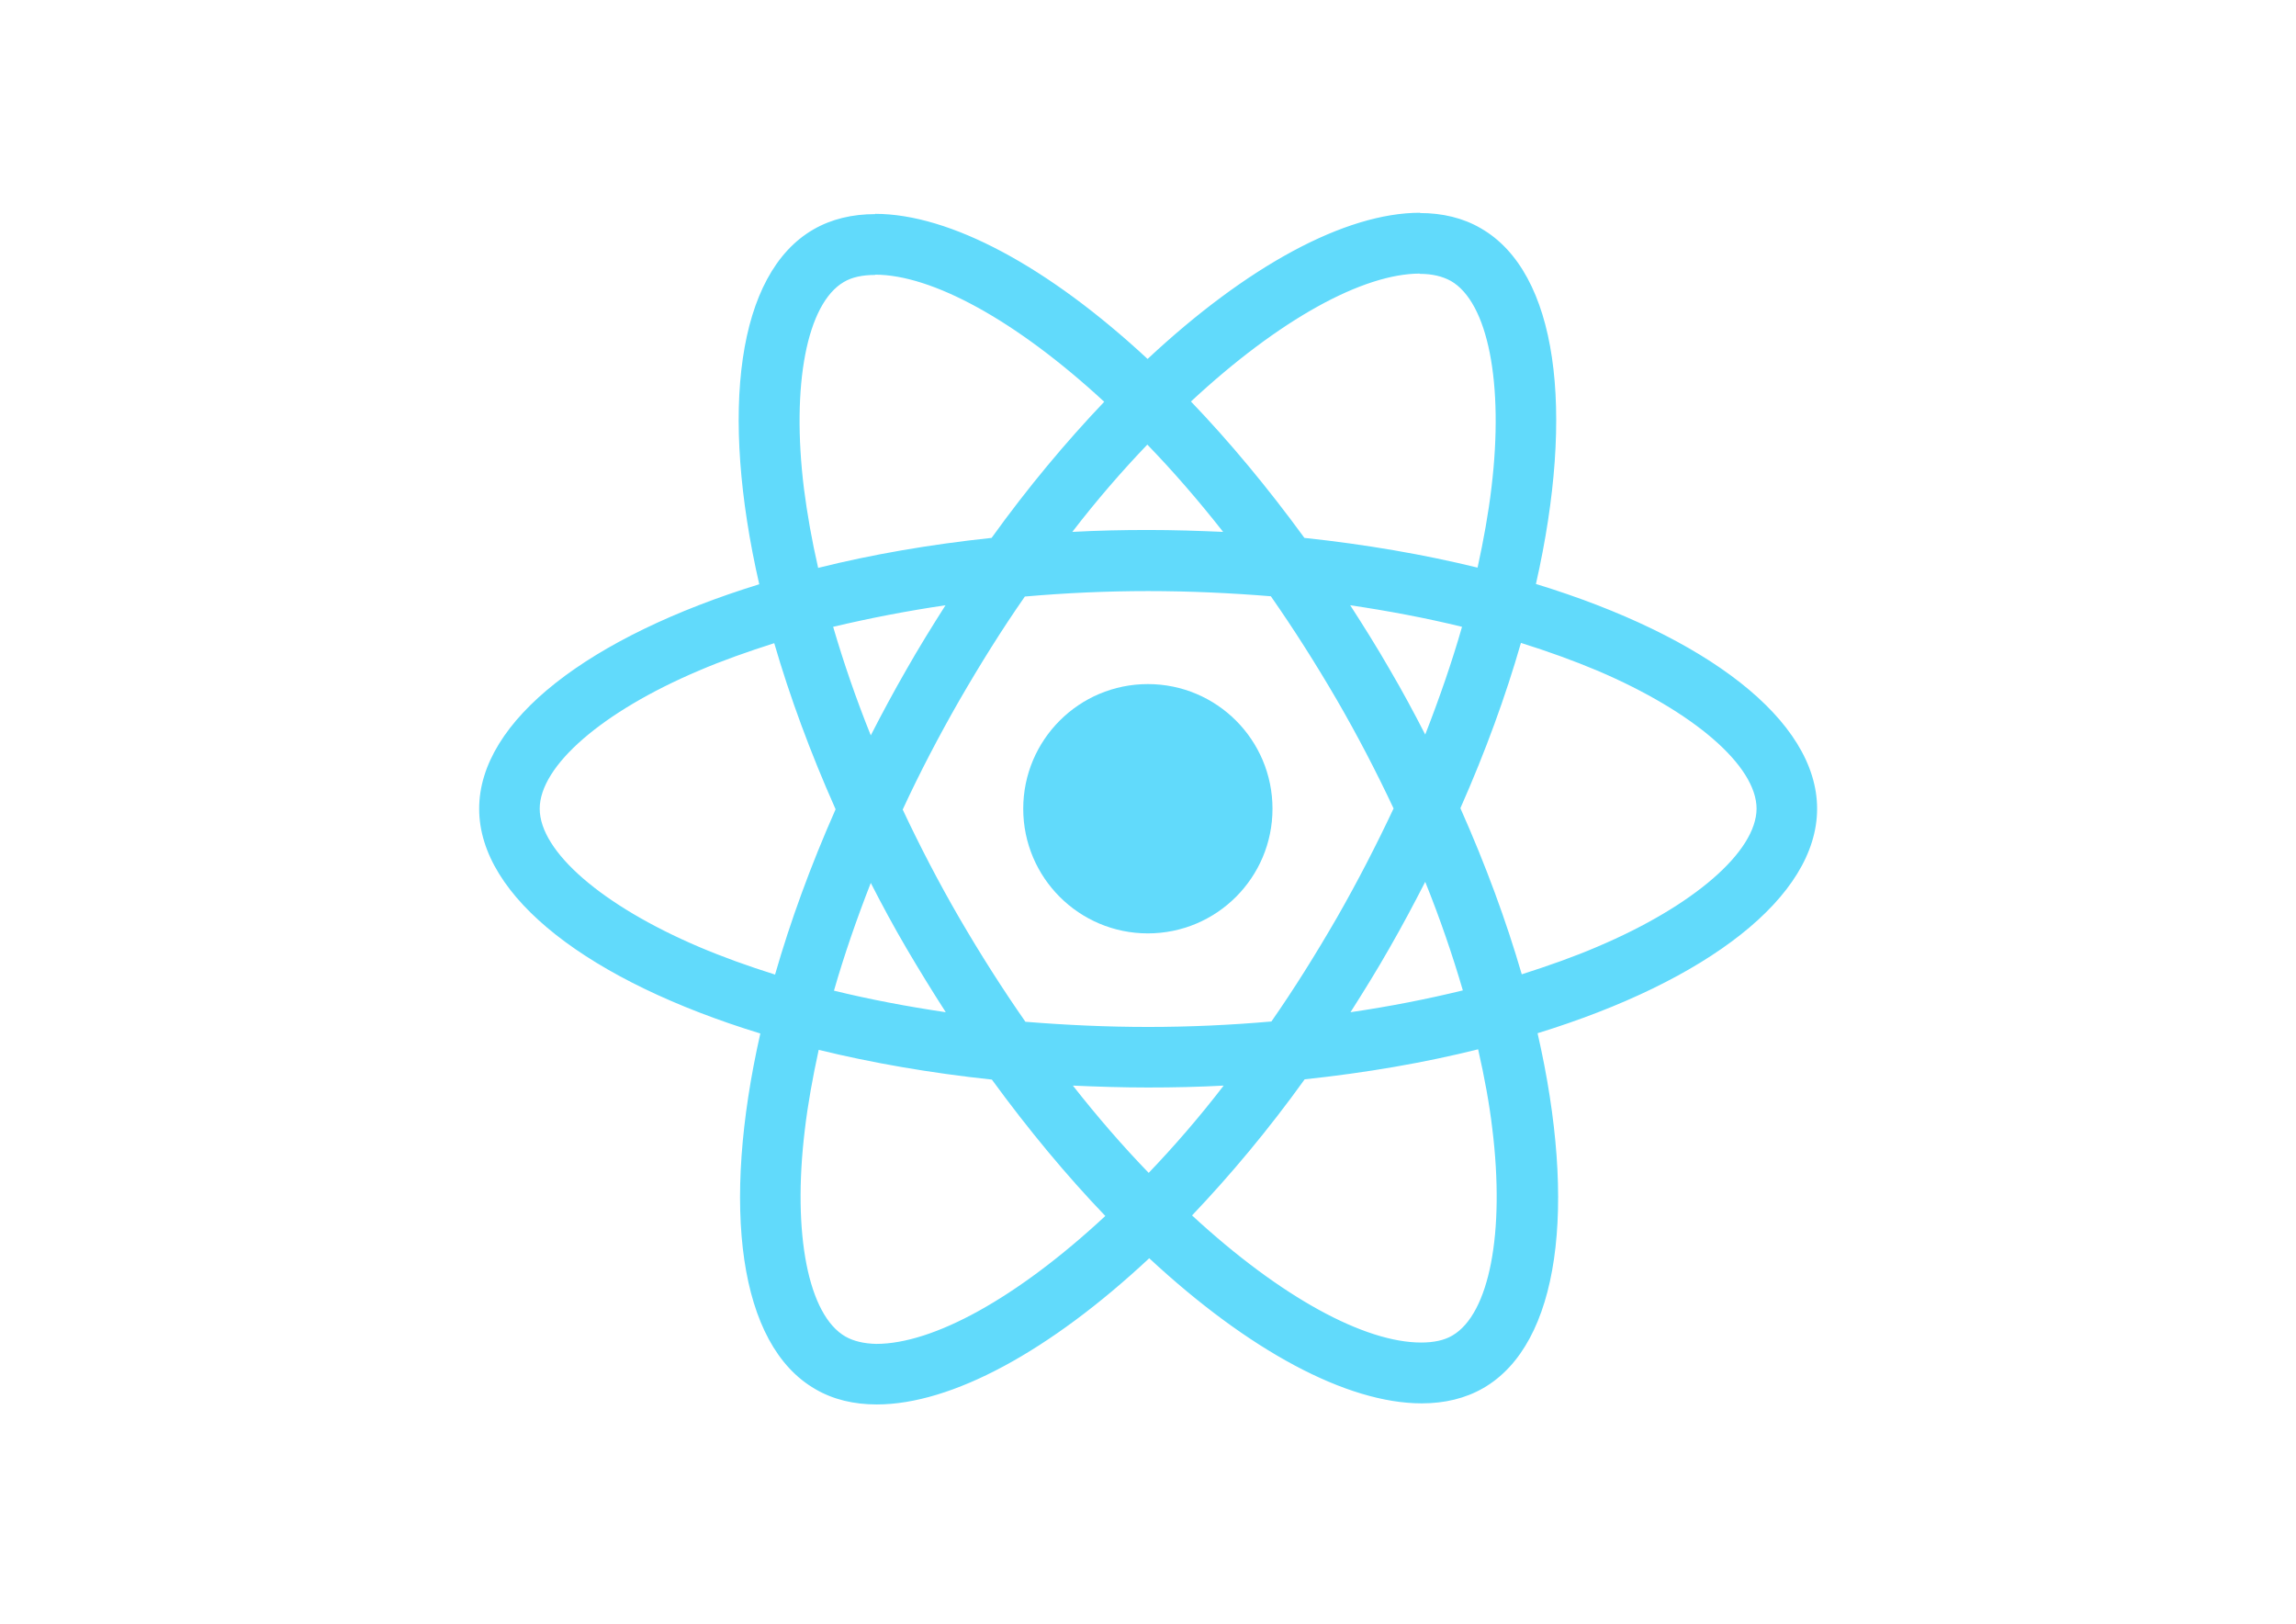
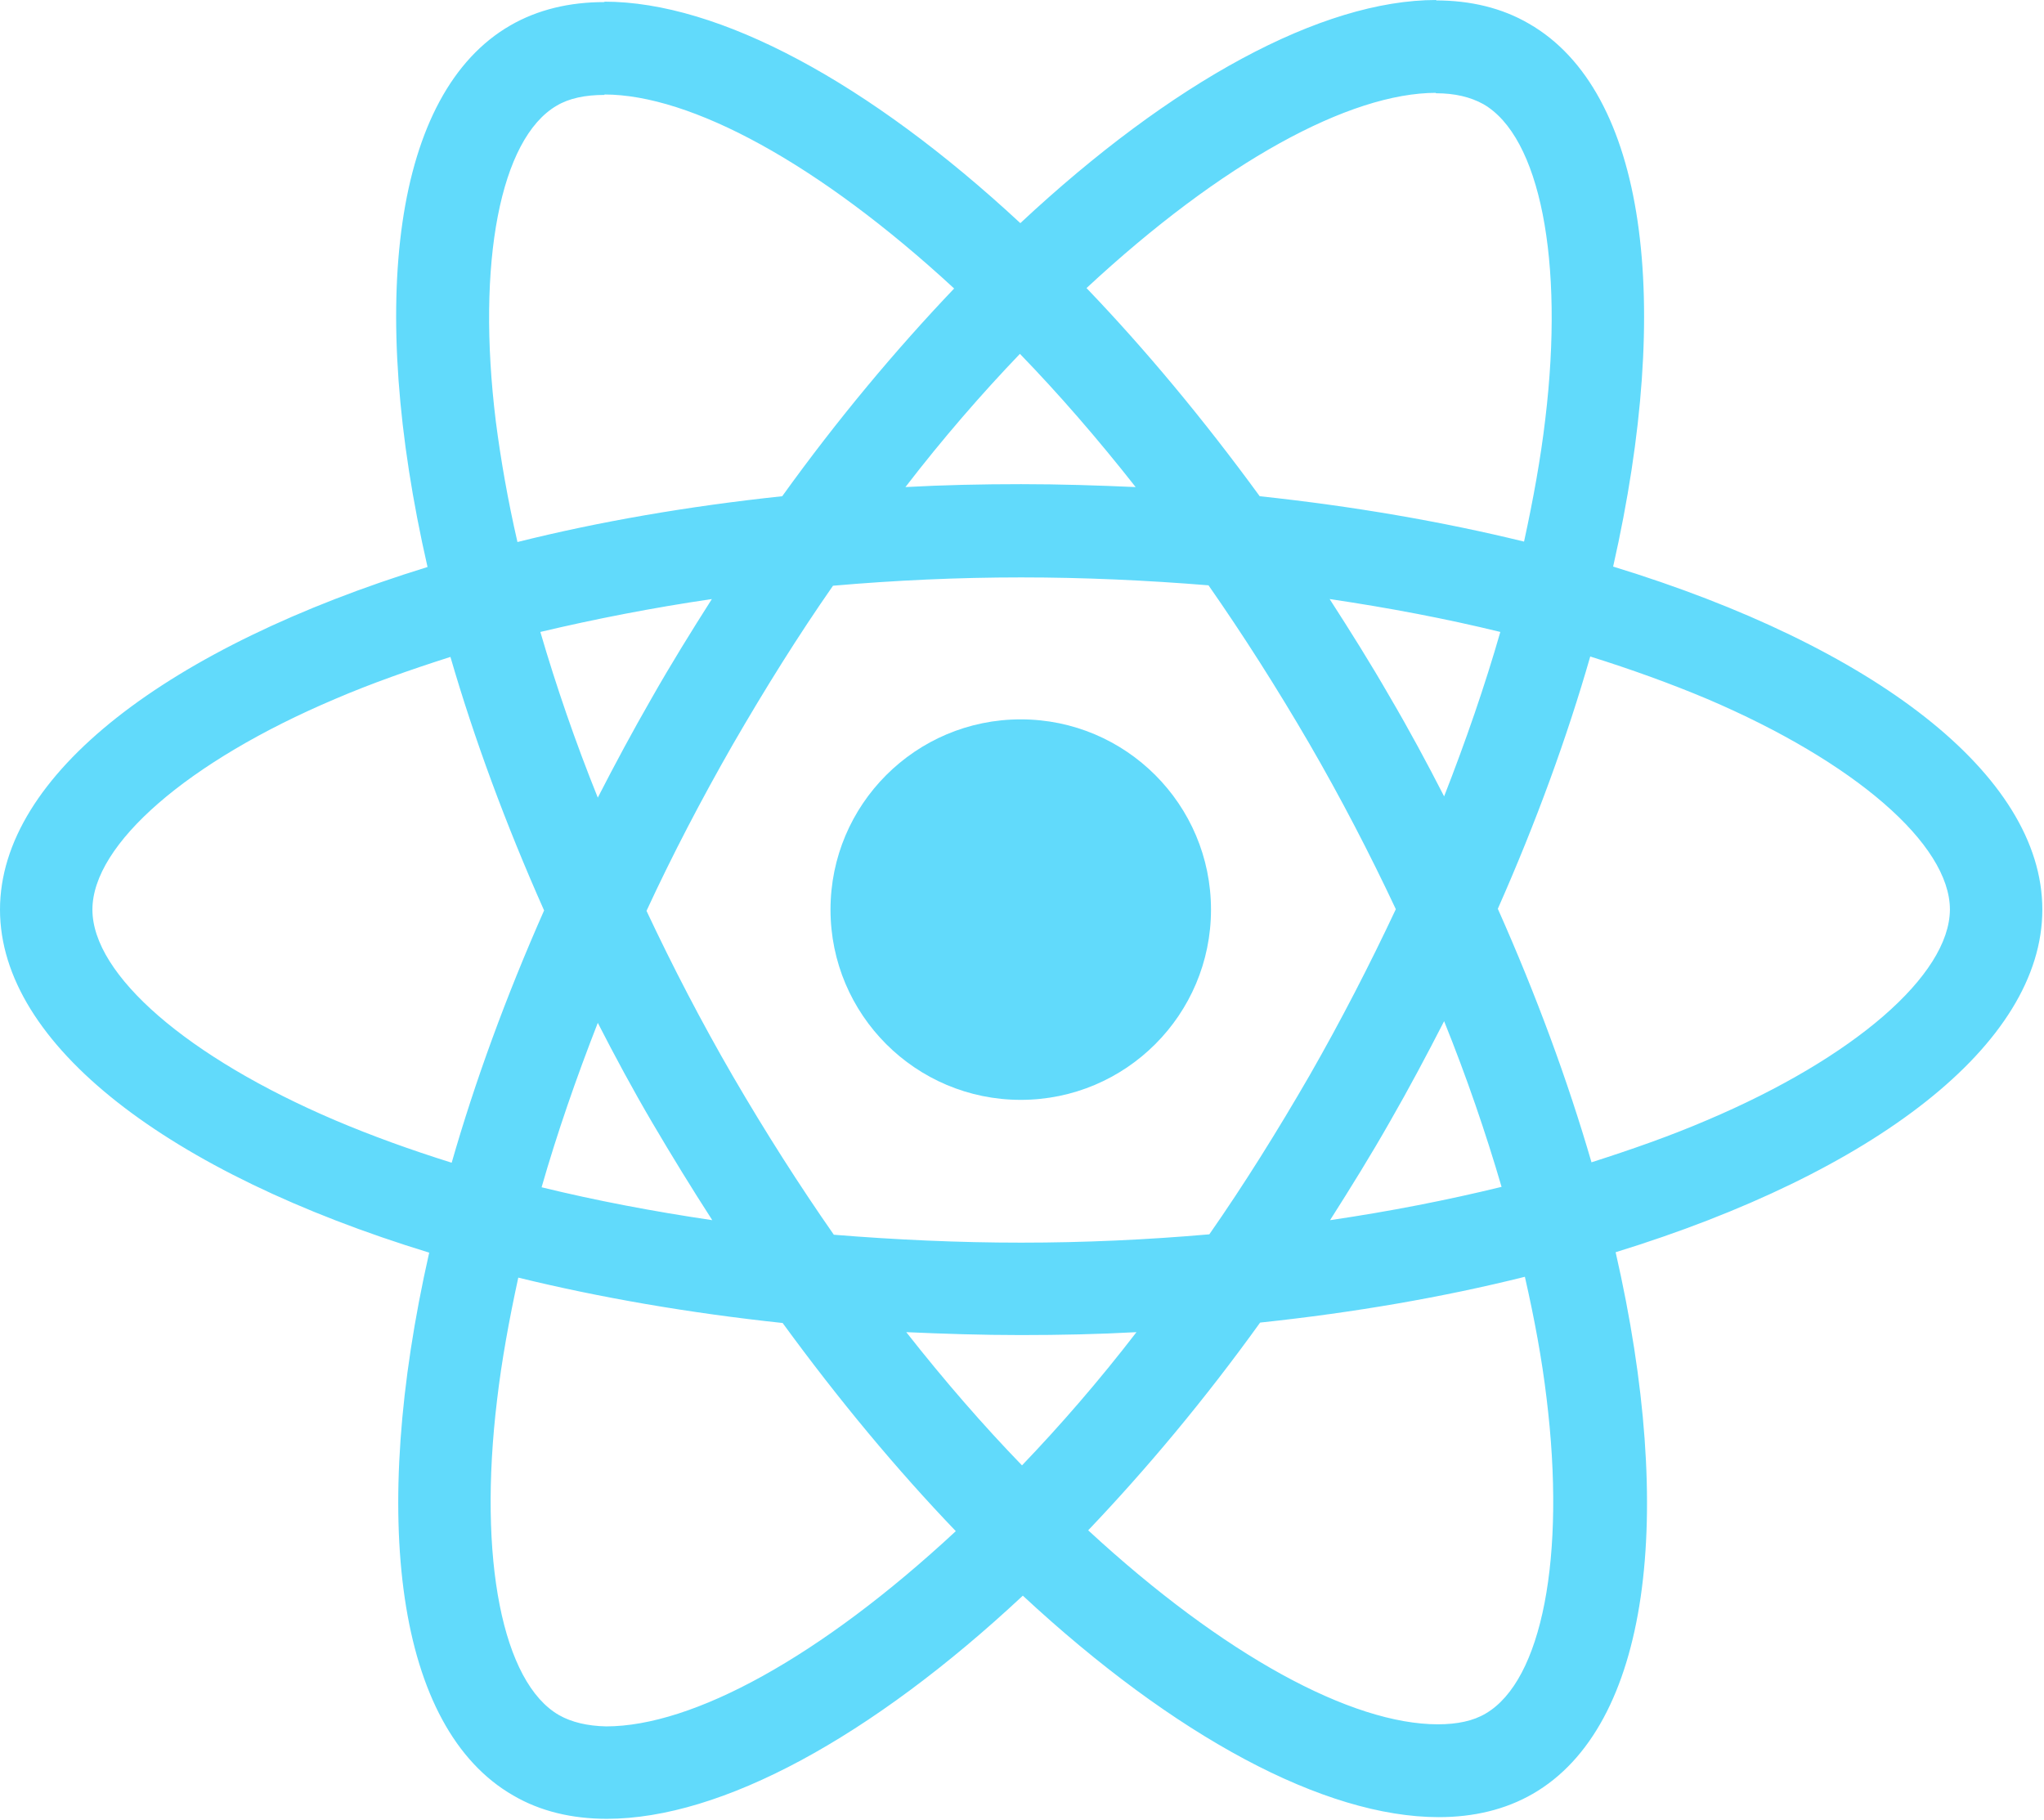
- <svg xmlns="http://www.w3.org/2000/svg" version="1.1" id="Layer_2_1_" x="0px" y="0px" viewBox="0 0 841.9 595.3" enable-background="new 0 0 841.9 595.3" xml:space="preserve">
+ <svg xmlns="http://www.w3.org/2000/svg" width="491" height="437" xml:space="preserve" enable-background="new 0 0 841.9 595.3" version="1.1">
  <g>
-     <path fill="#61DAFB" d="M666.3,296.5c0-32.5-40.7-63.3-103.1-82.4c14.4-63.6,8-114.2-20.2-130.4c-6.5-3.8-14.1-5.6-22.4-5.6v22.3   c4.6,0,8.3,0.9,11.4,2.6c13.6,7.8,19.5,37.5,14.9,75.7c-1.1,9.4-2.9,19.3-5.1,29.4c-19.6-4.8-41-8.5-63.5-10.9   c-13.5-18.5-27.5-35.3-41.6-50c32.6-30.3,63.2-46.9,84-46.9l0-22.3c0,0,0,0,0,0c-27.5,0-63.5,19.6-99.9,53.6   c-36.4-33.8-72.4-53.2-99.9-53.2v22.3c20.7,0,51.4,16.5,84,46.6c-14,14.7-28,31.4-41.3,49.9c-22.6,2.4-44,6.1-63.6,11   c-2.3-10-4-19.7-5.2-29c-4.7-38.2,1.1-67.9,14.6-75.8c3-1.8,6.9-2.6,11.5-2.6l0-22.3c0,0,0,0,0,0c-8.4,0-16,1.8-22.6,5.6   c-28.1,16.2-34.4,66.7-19.9,130.1c-62.2,19.2-102.7,49.9-102.7,82.3c0,32.5,40.7,63.3,103.1,82.4c-14.4,63.6-8,114.2,20.2,130.4   c6.5,3.8,14.1,5.6,22.5,5.6c27.5,0,63.5-19.6,99.9-53.6c36.4,33.8,72.4,53.2,99.9,53.2c8.4,0,16-1.8,22.6-5.6   c28.1-16.2,34.4-66.7,19.9-130.1C625.8,359.7,666.3,328.9,666.3,296.5z M536.1,229.8c-3.7,12.9-8.3,26.2-13.5,39.5   c-4.1-8-8.4-16-13.1-24c-4.6-8-9.5-15.8-14.4-23.4C509.3,224,523,226.6,536.1,229.8z M490.3,336.3c-7.8,13.5-15.8,26.3-24.1,38.2   c-14.9,1.3-30,2-45.2,2c-15.1,0-30.2-0.7-45-1.9c-8.3-11.9-16.4-24.6-24.2-38c-7.6-13.1-14.5-26.4-20.8-39.8   c6.2-13.4,13.2-26.8,20.7-39.9c7.8-13.5,15.8-26.3,24.1-38.2c14.9-1.3,30-2,45.2-2c15.1,0,30.2,0.7,45,1.9   c8.3,11.9,16.4,24.6,24.2,38c7.6,13.1,14.5,26.4,20.8,39.8C504.7,309.8,497.8,323.2,490.3,336.3z M522.6,323.3   c5.4,13.4,10,26.8,13.8,39.8c-13.1,3.2-26.9,5.9-41.2,8c4.9-7.7,9.8-15.6,14.4-23.7C514.2,339.4,518.5,331.3,522.6,323.3z    M421.2,430c-9.3-9.6-18.6-20.3-27.8-32c9,0.4,18.2,0.7,27.5,0.7c9.4,0,18.7-0.2,27.8-0.7C439.7,409.7,430.4,420.4,421.2,430z    M346.8,371.1c-14.2-2.1-27.9-4.7-41-7.9c3.7-12.9,8.3-26.2,13.5-39.5c4.1,8,8.4,16,13.1,24C337.1,355.7,341.9,363.5,346.8,371.1z    M420.7,163c9.3,9.6,18.6,20.3,27.8,32c-9-0.4-18.2-0.7-27.5-0.7c-9.4,0-18.7,0.2-27.8,0.7C402.2,183.3,411.5,172.6,420.7,163z    M346.7,221.9c-4.9,7.7-9.8,15.6-14.4,23.7c-4.6,8-8.9,16-13,24c-5.4-13.4-10-26.8-13.8-39.8C318.6,226.7,332.4,224,346.7,221.9z    M256.2,347.1c-35.4-15.1-58.3-34.9-58.3-50.6c0-15.7,22.9-35.6,58.3-50.6c8.6-3.7,18-7,27.7-10.1c5.7,19.6,13.2,40,22.5,60.9   c-9.2,20.8-16.6,41.1-22.2,60.6C274.3,354.2,264.9,350.8,256.2,347.1z M310,490c-13.6-7.8-19.5-37.5-14.9-75.7   c1.1-9.4,2.9-19.3,5.1-29.4c19.6,4.8,41,8.5,63.5,10.9c13.5,18.5,27.5,35.3,41.6,50c-32.6,30.3-63.2,46.9-84,46.9   C316.8,492.6,313,491.7,310,490z M547.2,413.8c4.7,38.2-1.1,67.9-14.6,75.8c-3,1.8-6.9,2.6-11.5,2.6c-20.7,0-51.4-16.5-84-46.6   c14-14.7,28-31.4,41.3-49.9c22.6-2.4,44-6.1,63.6-11C544.3,394.8,546.1,404.5,547.2,413.8z M585.7,347.1c-8.6,3.7-18,7-27.7,10.1   c-5.7-19.6-13.2-40-22.5-60.9c9.2-20.8,16.6-41.1,22.2-60.6c9.9,3.1,19.3,6.5,28.1,10.2c35.4,15.1,58.3,34.9,58.3,50.6   C644,312.2,621.1,332.1,585.7,347.1z" />
-     <polygon fill="#61DAFB" points="320.8,78.4 320.8,78.4 320.8,78.4  " />
-     <circle fill="#61DAFB" cx="420.9" cy="296.5" r="45.7" />
-     <polygon fill="#61DAFB" points="520.5,78.1 520.5,78.1 520.5,78.1  " />
+     <g id="svg_1">
+       <path id="svg_2" d="m490.6,218.5c0,-32.5 -40.7,-63.3 -103.1,-82.4c14.4,-63.6 8,-114.2 -20.2,-130.4c-6.5,-3.8 -14.1,-5.6 -22.4,-5.6l0,22.3c4.6,0 8.3,0.9 11.4,2.6c13.6,7.8 19.5,37.5 14.9,75.7c-1.1,9.4 -2.9,19.3 -5.1,29.4c-19.6,-4.8 -41,-8.5 -63.5,-10.9c-13.5,-18.5 -27.5,-35.3 -41.6,-50c32.6,-30.3 63.2,-46.9 84,-46.9l0,-22.3c0,0 0,0 0,0c-27.5,0 -63.5,19.6 -99.9,53.6c-36.4,-33.8 -72.4,-53.2 -99.9,-53.2l0,22.3c20.7,0 51.4,16.5 84,46.6c-14,14.7 -28,31.4 -41.3,49.9c-22.6,2.4 -44,6.1 -63.6,11c-2.3,-10 -4,-19.7 -5.2,-29c-4.7,-38.2 1.1,-67.9 14.6,-75.8c3,-1.8 6.9,-2.6 11.5,-2.6l0,-22.3c0,0 0,0 0,0c-8.4,0 -16,1.8 -22.6,5.6c-28.1,16.2 -34.4,66.7 -19.9,130.1c-62.2,19.2 -102.7,49.9 -102.7,82.3c0,32.5 40.7,63.3 103.1,82.4c-14.4,63.6 -8,114.2 20.2,130.4c6.5,3.8 14.1,5.6 22.5,5.6c27.5,0 63.5,-19.6 99.9,-53.6c36.4,33.8 72.4,53.2 99.9,53.2c8.4,0 16,-1.8 22.6,-5.6c28.1,-16.2 34.4,-66.7 19.9,-130.1c62,-19.1 102.5,-49.9 102.5,-82.3zm-130.2,-66.7c-3.7,12.9 -8.3,26.2 -13.5,39.5c-4.1,-8 -8.4,-16 -13.1,-24c-4.6,-8 -9.5,-15.8 -14.4,-23.4c14.2,2.1 27.9,4.7 41,7.9zm-45.8,106.5c-7.8,13.5 -15.8,26.3 -24.1,38.2c-14.9,1.3 -30,2 -45.2,2c-15.1,0 -30.2,-0.7 -45,-1.9c-8.3,-11.9 -16.4,-24.6 -24.2,-38c-7.6,-13.1 -14.5,-26.4 -20.8,-39.8c6.2,-13.4 13.2,-26.8 20.7,-39.9c7.8,-13.5 15.8,-26.3 24.1,-38.2c14.9,-1.3 30,-2 45.2,-2c15.1,0 30.2,0.7 45,1.9c8.3,11.9 16.4,24.6 24.2,38c7.6,13.1 14.5,26.4 20.8,39.8c-6.3,13.4 -13.2,26.8 -20.7,39.9zm32.3,-13c5.4,13.4 10,26.8 13.8,39.8c-13.1,3.2 -26.9,5.9 -41.2,8c4.9,-7.7 9.8,-15.6 14.4,-23.7c4.6,-8 8.9,-16.1 13,-24.1zm-101.4,106.7c-9.3,-9.6 -18.6,-20.3 -27.8,-32c9,0.4 18.2,0.7 27.5,0.7c9.4,0 18.7,-0.2 27.8,-0.7c-9,11.7 -18.3,22.4 -27.5,32zm-74.4,-58.9c-14.2,-2.1 -27.9,-4.7 -41,-7.9c3.7,-12.9 8.3,-26.2 13.5,-39.5c4.1,8 8.4,16 13.1,24c4.7,8 9.5,15.8 14.4,23.4zm73.9,-208.1c9.3,9.6 18.6,20.3 27.8,32c-9,-0.4 -18.2,-0.7 -27.5,-0.7c-9.4,0 -18.7,0.2 -27.8,0.7c9,-11.7 18.3,-22.4 27.5,-32zm-74,58.9c-4.9,7.7 -9.8,15.6 -14.4,23.7c-4.6,8 -8.9,16 -13,24c-5.4,-13.4 -10,-26.8 -13.8,-39.8c13.1,-3.1 26.9,-5.8 41.2,-7.9zm-90.5,125.2c-35.4,-15.1 -58.3,-34.9 -58.3,-50.6c0,-15.7 22.9,-35.6 58.3,-50.6c8.6,-3.7 18,-7 27.7,-10.1c5.7,19.6 13.2,40 22.5,60.9c-9.2,20.8 -16.6,41.1 -22.2,60.6c-9.9,-3.1 -19.3,-6.5 -28,-10.2zm53.8,142.9c-13.6,-7.8 -19.5,-37.5 -14.9,-75.7c1.1,-9.4 2.9,-19.3 5.1,-29.4c19.6,4.8 41,8.5 63.5,10.9c13.5,18.5 27.5,35.3 41.6,50c-32.6,30.3 -63.2,46.9 -84,46.9c-4.5,-0.1 -8.3,-1 -11.3,-2.7zm237.2,-76.2c4.7,38.2 -1.1,67.9 -14.6,75.8c-3,1.8 -6.9,2.6 -11.5,2.6c-20.7,0 -51.4,-16.5 -84,-46.6c14,-14.7 28,-31.4 41.3,-49.9c22.6,-2.4 44,-6.1 63.6,-11c2.3,10.1 4.1,19.8 5.2,29.1zm38.5,-66.7c-8.6,3.7 -18,7 -27.7,10.1c-5.7,-19.6 -13.2,-40 -22.5,-60.9c9.2,-20.8 16.6,-41.1 22.2,-60.6c9.9,3.1 19.3,6.5 28.1,10.2c35.4,15.1 58.3,34.9 58.3,50.6c-0.1,15.7 -23,35.6 -58.4,50.6z" fill="#61DAFB" />
+       <polygon id="svg_3" points="145.1,0.4 145.1,0.4 145.1,0.4 " fill="#61DAFB" />
+       <circle id="svg_4" r="45.7" cy="218.5" cx="245.2" fill="#61DAFB" />
+       <polygon id="svg_5" points="344.8,0.1 344.8,0.1 344.8,0.1 " fill="#61DAFB" />
+     </g>
  </g>
</svg>
